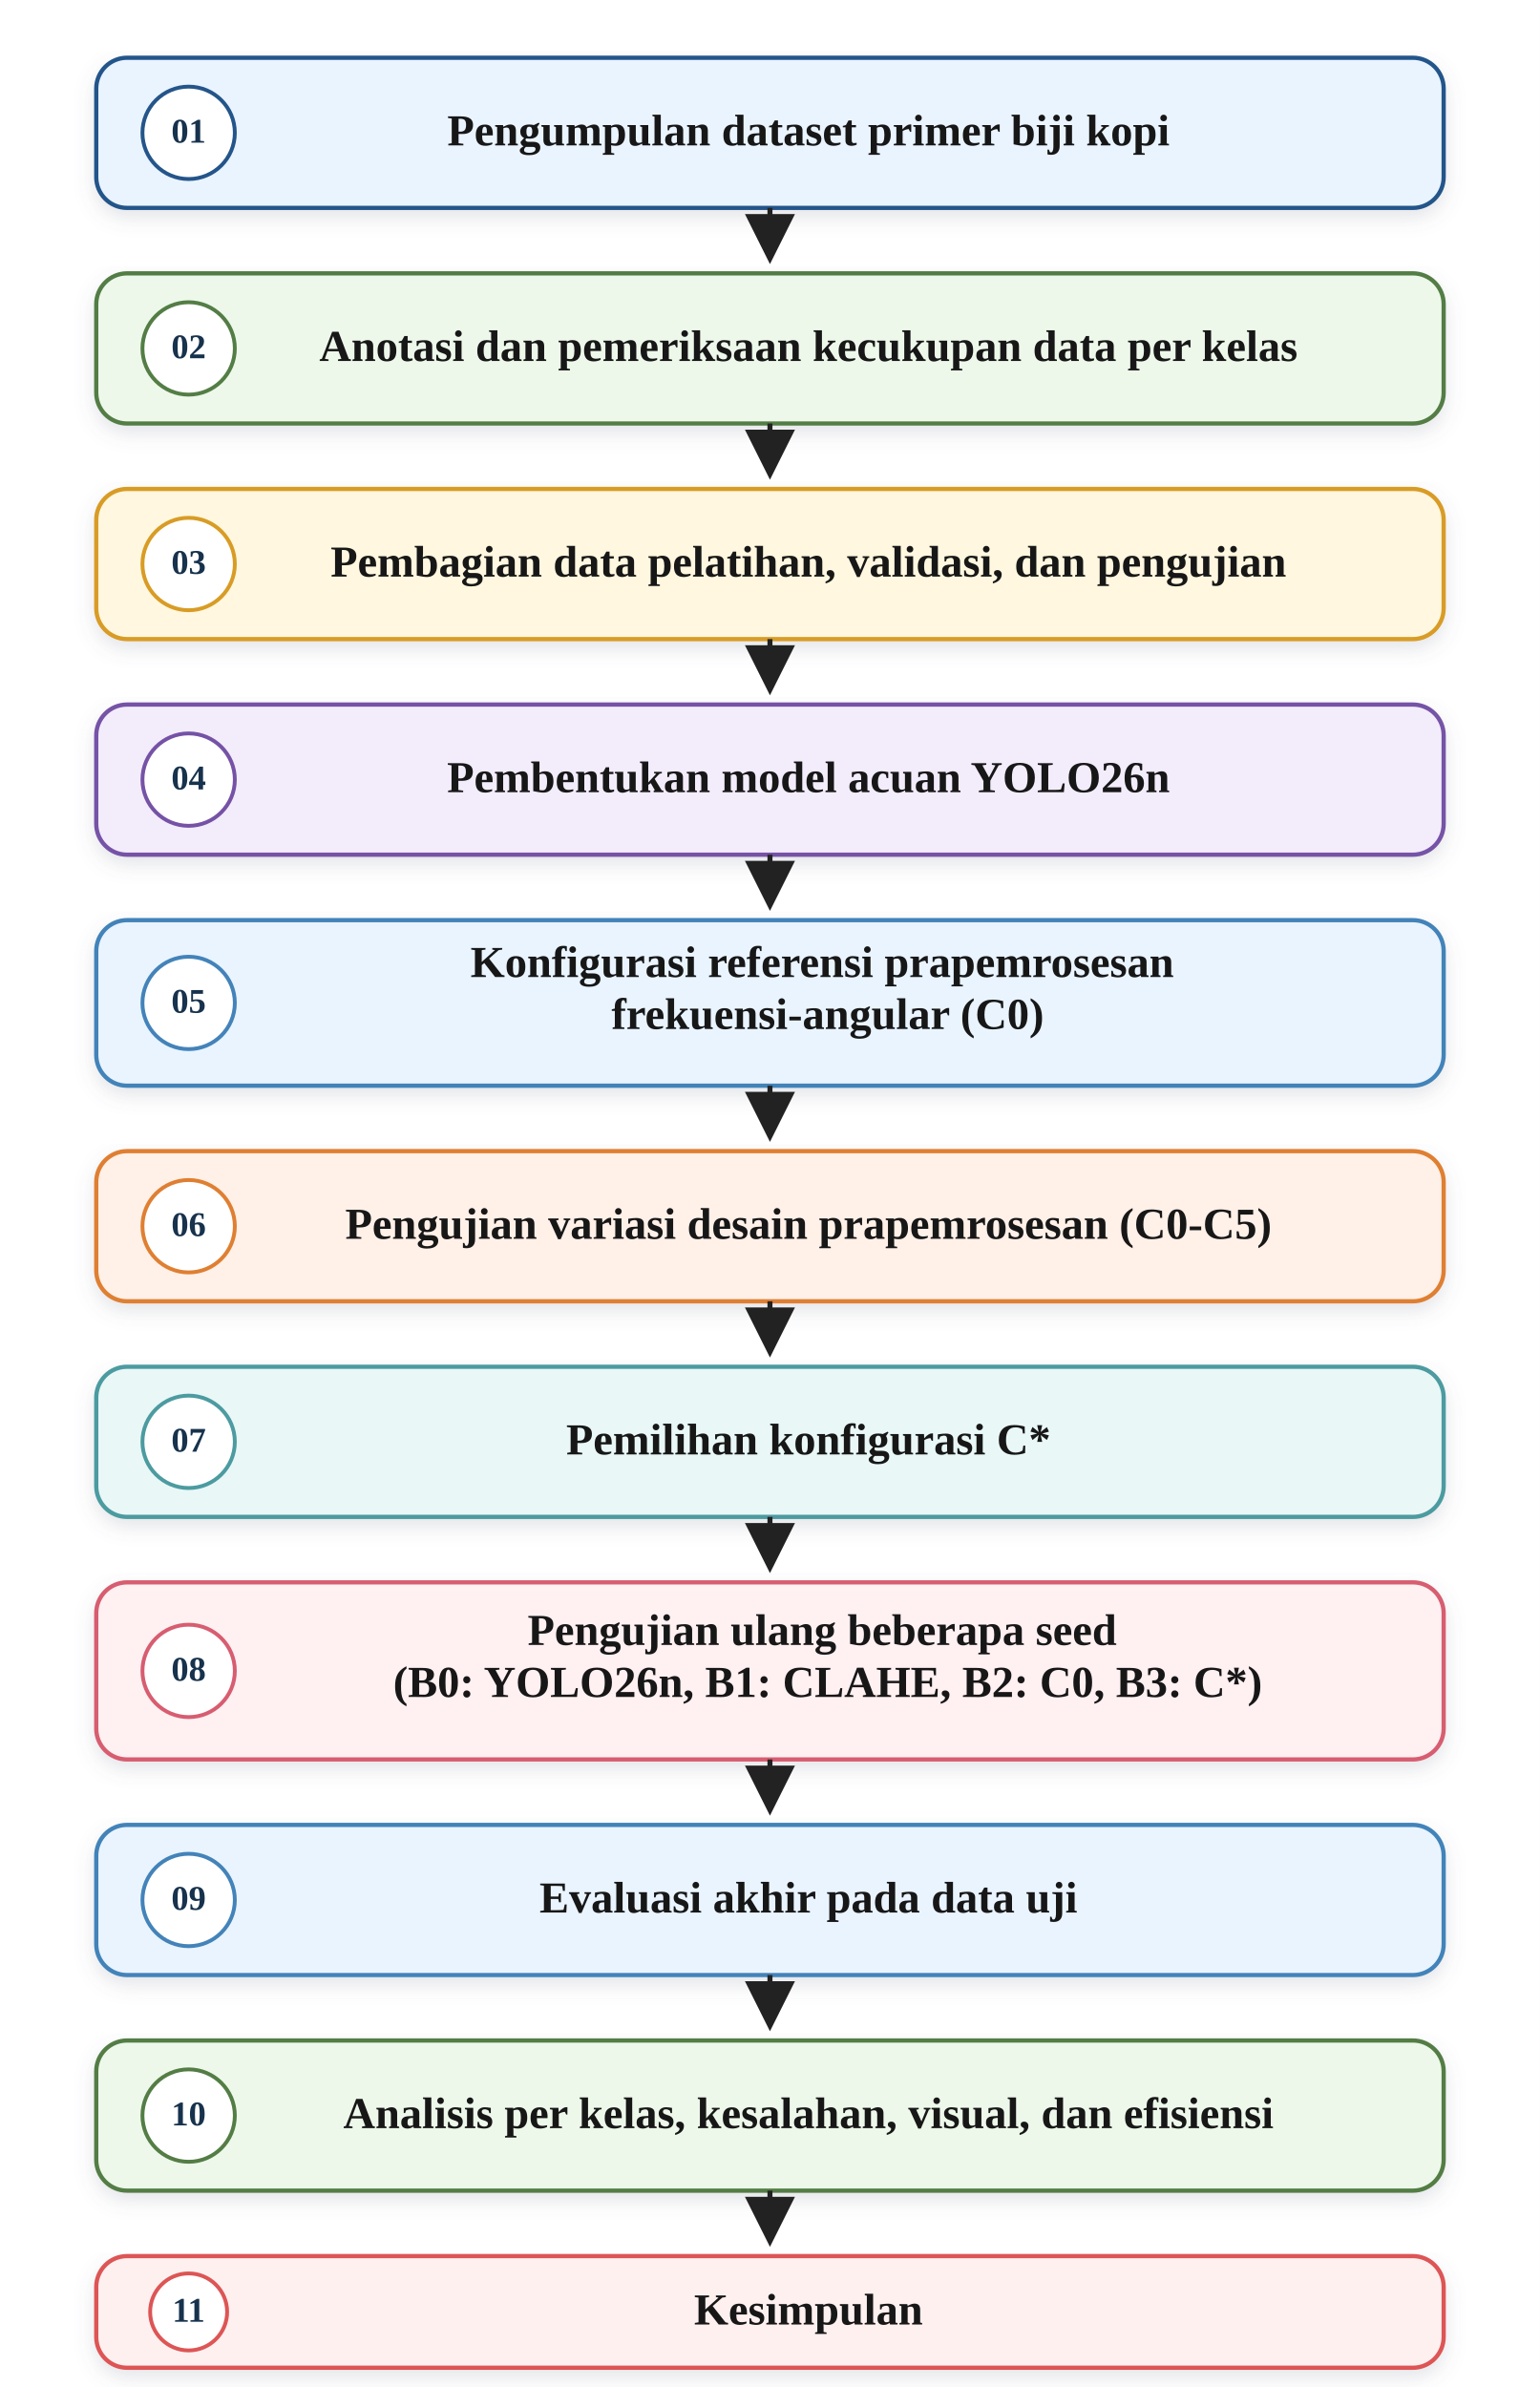
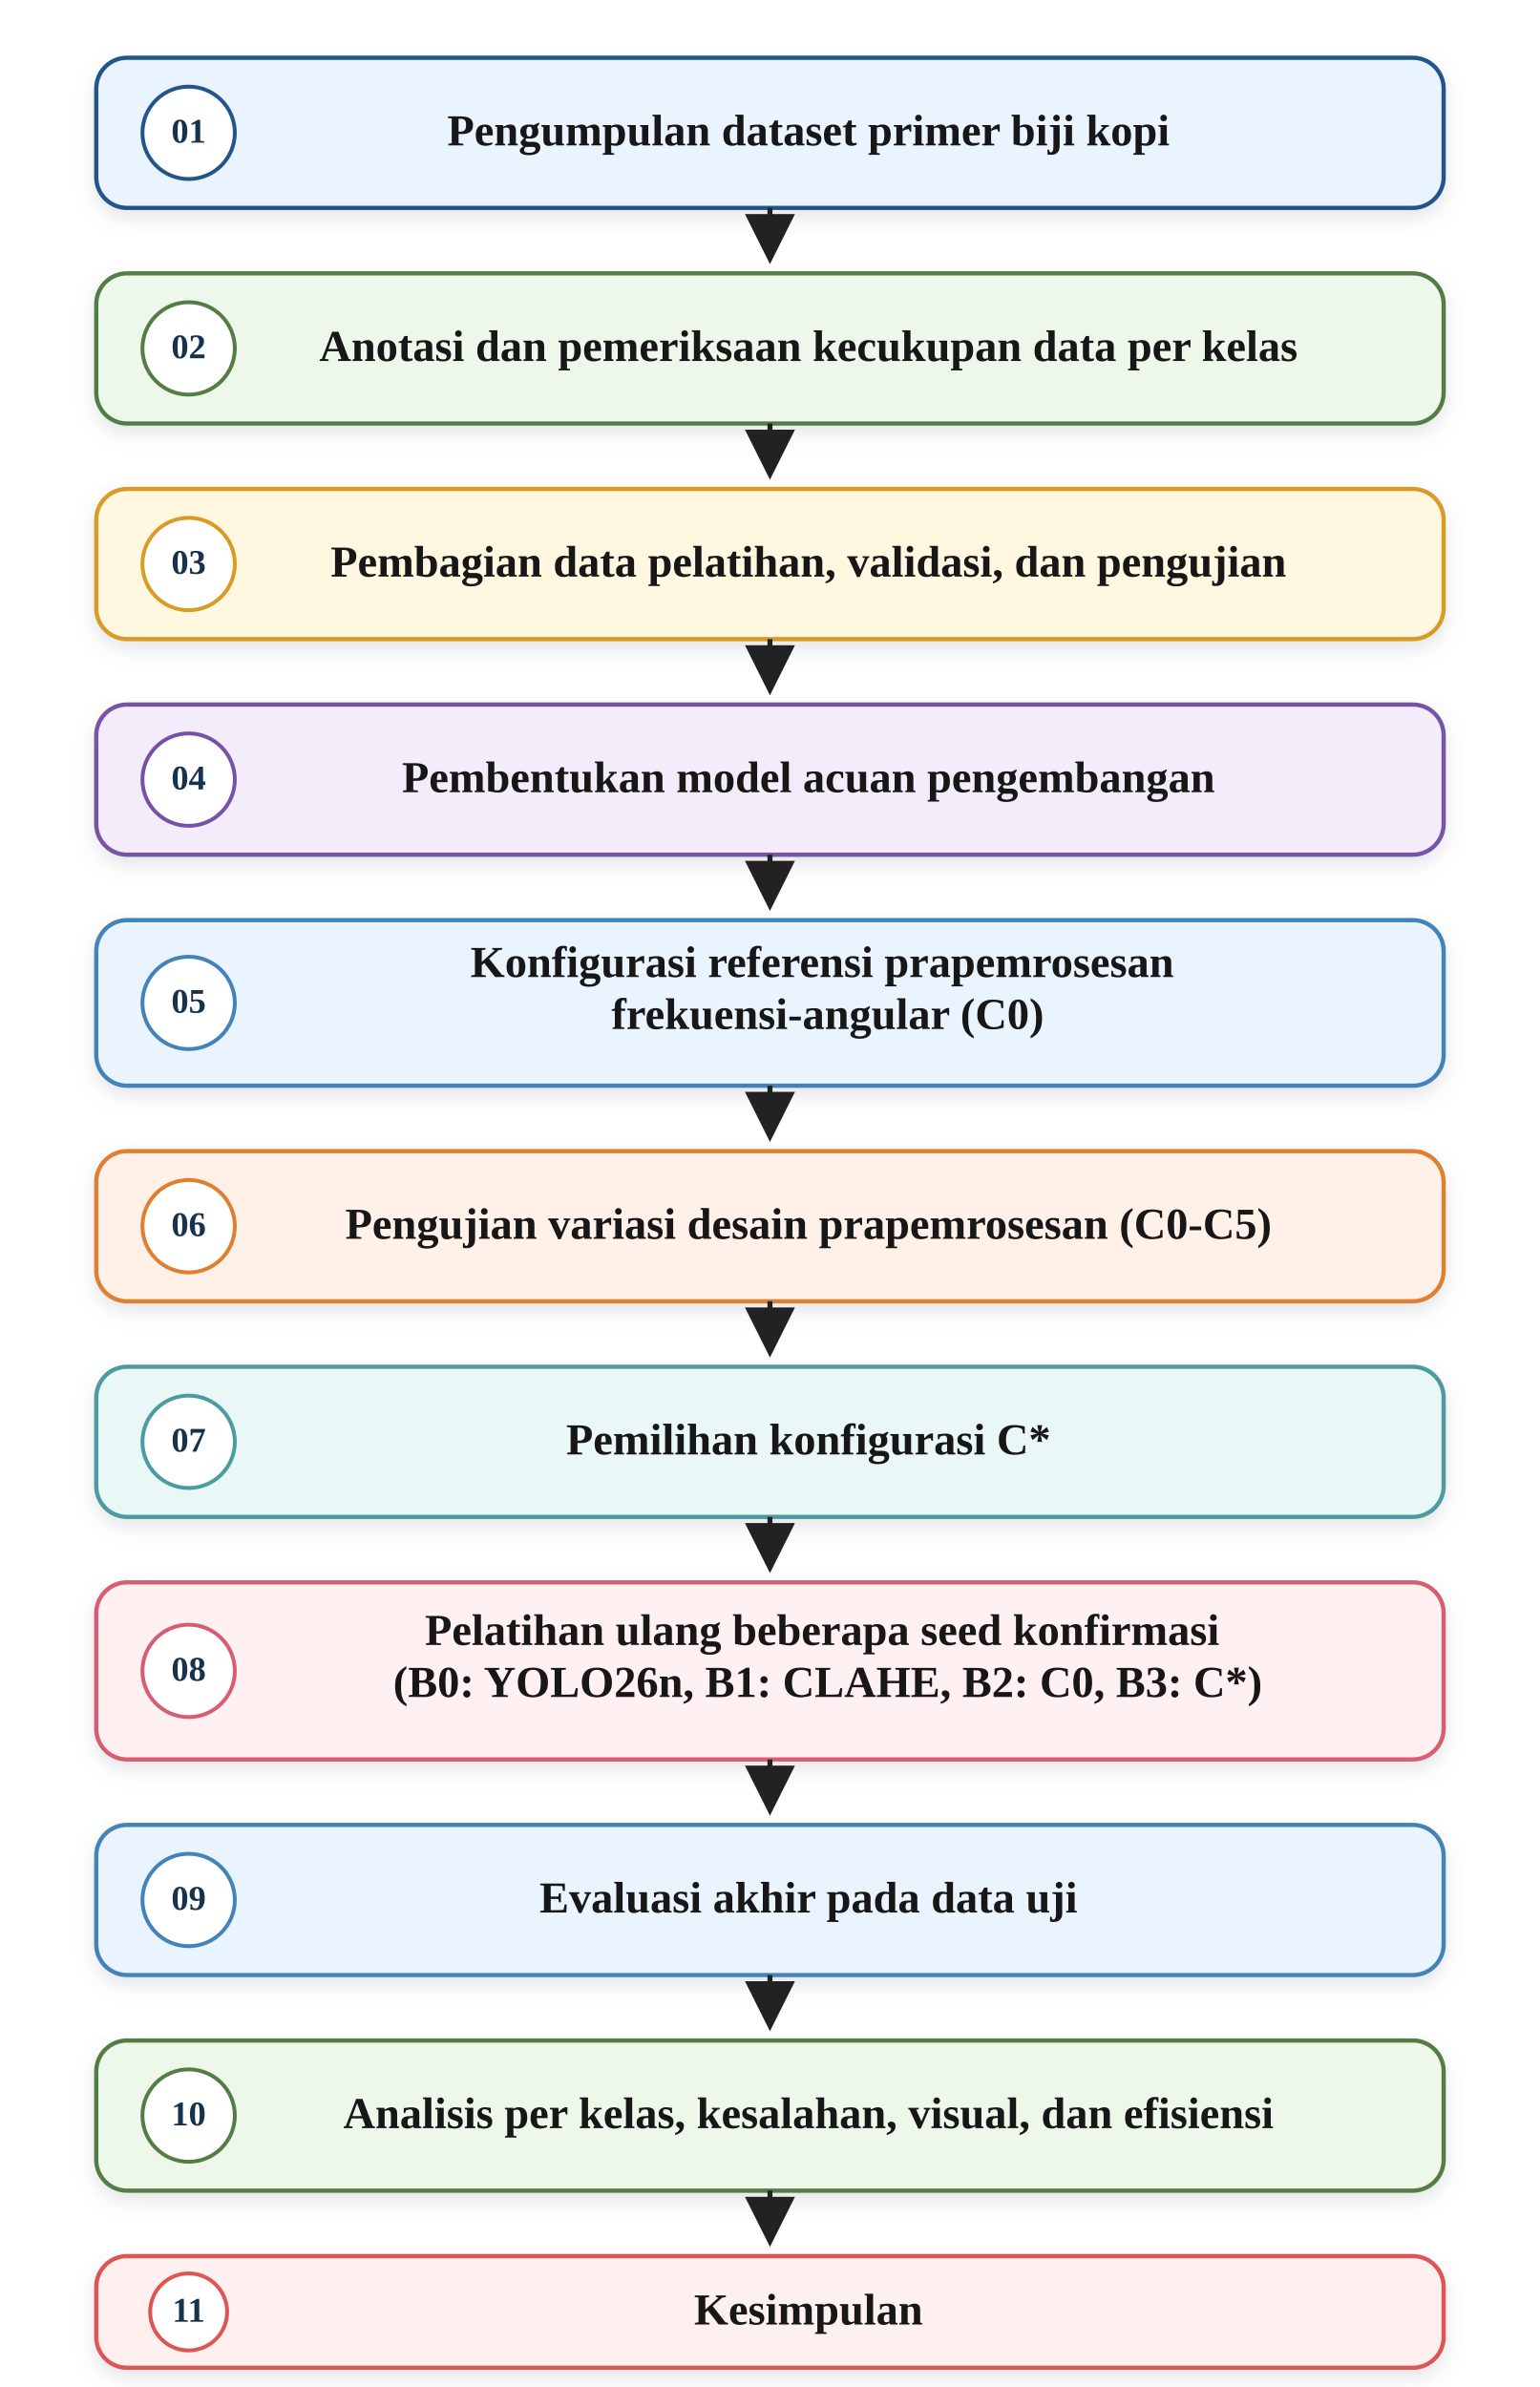
<svg xmlns="http://www.w3.org/2000/svg" width="800" height="1240" viewBox="0 0 800 1240">
  <defs>
    <filter id="shadow" x="-10%" y="-10%" width="120%" height="130%">
      <feDropShadow dx="0" dy="4" stdDeviation="5" flood-color="#6b7280" flood-opacity="0.18" />
    </filter>
    <marker id="arrow" markerWidth="10" markerHeight="10" refX="8" refY="5" orient="auto" markerUnits="strokeWidth">
      <path d="M0,0 L10,5 L0,10 z" fill="#222" />
    </marker>
    <style>
      .box { stroke-width: 2.2; rx: 16; ry: 16; filter: url(#shadow); }
      .label { font-family: 'Times New Roman', serif; font-size: 23px; font-weight: 700; fill: #171717; text-anchor: middle; dominant-baseline: middle; }
      .step { font-family: 'Times New Roman', serif; font-size: 18px; font-weight: 700; fill: #17324d; text-anchor: middle; dominant-baseline: middle; }
      .arrow { stroke: #222; stroke-width: 2.6; marker-end: url(#arrow); }
    </style>
  </defs>
  <rect x="0" y="0" width="800" height="1240" fill="#ffffff" />
  <rect class="box" x="50" y="30" width="700" height="78" fill="#eaf4ff" stroke="#24558a" />
  <circle cx="98" cy="69" r="24" fill="#ffffff" stroke="#24558a" stroke-width="2" />
  <text class="step" x="98" y="69">01</text>
  <text class="label" x="420" y="69">Pengumpulan dataset primer biji kopi</text>
  <line class="arrow" x1="400" y1="108" x2="400" y2="132" />
  <rect class="box" x="50" y="142" width="700" height="78" fill="#edf8ea" stroke="#537d45" />
  <circle cx="98" cy="181" r="24" fill="#ffffff" stroke="#537d45" stroke-width="2" />
  <text class="step" x="98" y="181">02</text>
  <text class="label" x="420" y="181">Anotasi dan pemeriksaan kecukupan data per kelas</text>
  <line class="arrow" x1="400" y1="220" x2="400" y2="244" />
  <rect class="box" x="50" y="254" width="700" height="78" fill="#fff7df" stroke="#d89c25" />
  <circle cx="98" cy="293" r="24" fill="#ffffff" stroke="#d89c25" stroke-width="2" />
  <text class="step" x="98" y="293">03</text>
  <text class="label" x="420" y="293">Pembagian data pelatihan, validasi, dan pengujian</text>
  <line class="arrow" x1="400" y1="332" x2="400" y2="356" />
  <rect class="box" x="50" y="366" width="700" height="78" fill="#f3ecfb" stroke="#7552a6" />
  <circle cx="98" cy="405" r="24" fill="#ffffff" stroke="#7552a6" stroke-width="2" />
  <text class="step" x="98" y="405">04</text>
-   <text class="label" x="420" y="405">Pembentukan model acuan YOLO26n</text>
+   <text class="label" x="420" y="405">Pembentukan model acuan pengembangan</text>
  <line class="arrow" x1="400" y1="444" x2="400" y2="468" />
  <rect class="box" x="50" y="478" width="700" height="86" fill="#e9f4ff" stroke="#4383b9" />
  <circle cx="98" cy="521" r="24" fill="#ffffff" stroke="#4383b9" stroke-width="2" />
  <text class="step" x="98" y="521">05</text>
  <text class="label" x="430" y="511">
    <tspan x="430" dy="-10">Konfigurasi referensi prapemrosesan</tspan>
    <tspan x="430" dy="27">frekuensi-angular (C0)</tspan>
  </text>
  <line class="arrow" x1="400" y1="564" x2="400" y2="588" />
  <rect class="box" x="50" y="598" width="700" height="78" fill="#fff0e8" stroke="#df7f32" />
  <circle cx="98" cy="637" r="24" fill="#ffffff" stroke="#df7f32" stroke-width="2" />
  <text class="step" x="98" y="637">06</text>
  <text class="label" x="420" y="637">Pengujian variasi desain prapemrosesan (C0-C5)</text>
  <line class="arrow" x1="400" y1="676" x2="400" y2="700" />
  <rect class="box" x="50" y="710" width="700" height="78" fill="#e9f7f7" stroke="#4c9ba0" />
  <circle cx="98" cy="749" r="24" fill="#ffffff" stroke="#4c9ba0" stroke-width="2" />
  <text class="step" x="98" y="749">07</text>
  <text class="label" x="420" y="749">Pemilihan konfigurasi C*</text>
  <line class="arrow" x1="400" y1="788" x2="400" y2="812" />
  <rect class="box" x="50" y="822" width="700" height="92" fill="#fff0f2" stroke="#d75d70" />
  <circle cx="98" cy="868" r="24" fill="#ffffff" stroke="#d75d70" stroke-width="2" />
  <text class="step" x="98" y="868">08</text>
  <text class="label" x="430" y="858">
-     <tspan x="430" dy="-10">Pengujian ulang beberapa seed</tspan>
+     <tspan x="430" dy="-10">Pelatihan ulang beberapa seed konfirmasi</tspan>
    <tspan x="430" dy="27">(B0: YOLO26n, B1: CLAHE, B2: C0, B3: C*)</tspan>
  </text>
  <line class="arrow" x1="400" y1="914" x2="400" y2="938" />
  <rect class="box" x="50" y="948" width="700" height="78" fill="#eaf4ff" stroke="#4383b9" />
  <circle cx="98" cy="987" r="24" fill="#ffffff" stroke="#4383b9" stroke-width="2" />
  <text class="step" x="98" y="987">09</text>
  <text class="label" x="420" y="987">Evaluasi akhir pada data uji</text>
  <line class="arrow" x1="400" y1="1026" x2="400" y2="1050" />
  <rect class="box" x="50" y="1060" width="700" height="78" fill="#edf8ea" stroke="#537d45" />
  <circle cx="98" cy="1099" r="24" fill="#ffffff" stroke="#537d45" stroke-width="2" />
  <text class="step" x="98" y="1099">10</text>
  <text class="label" x="420" y="1099">Analisis per kelas, kesalahan, visual, dan efisiensi</text>
  <line class="arrow" x1="400" y1="1138" x2="400" y2="1162" />
  <rect class="box" x="50" y="1172" width="700" height="58" fill="#fff0f0" stroke="#dd5555" />
  <circle cx="98" cy="1201" r="20" fill="#ffffff" stroke="#dd5555" stroke-width="2" />
  <text class="step" x="98" y="1201">11</text>
  <text class="label" x="420" y="1201">Kesimpulan</text>
</svg>
